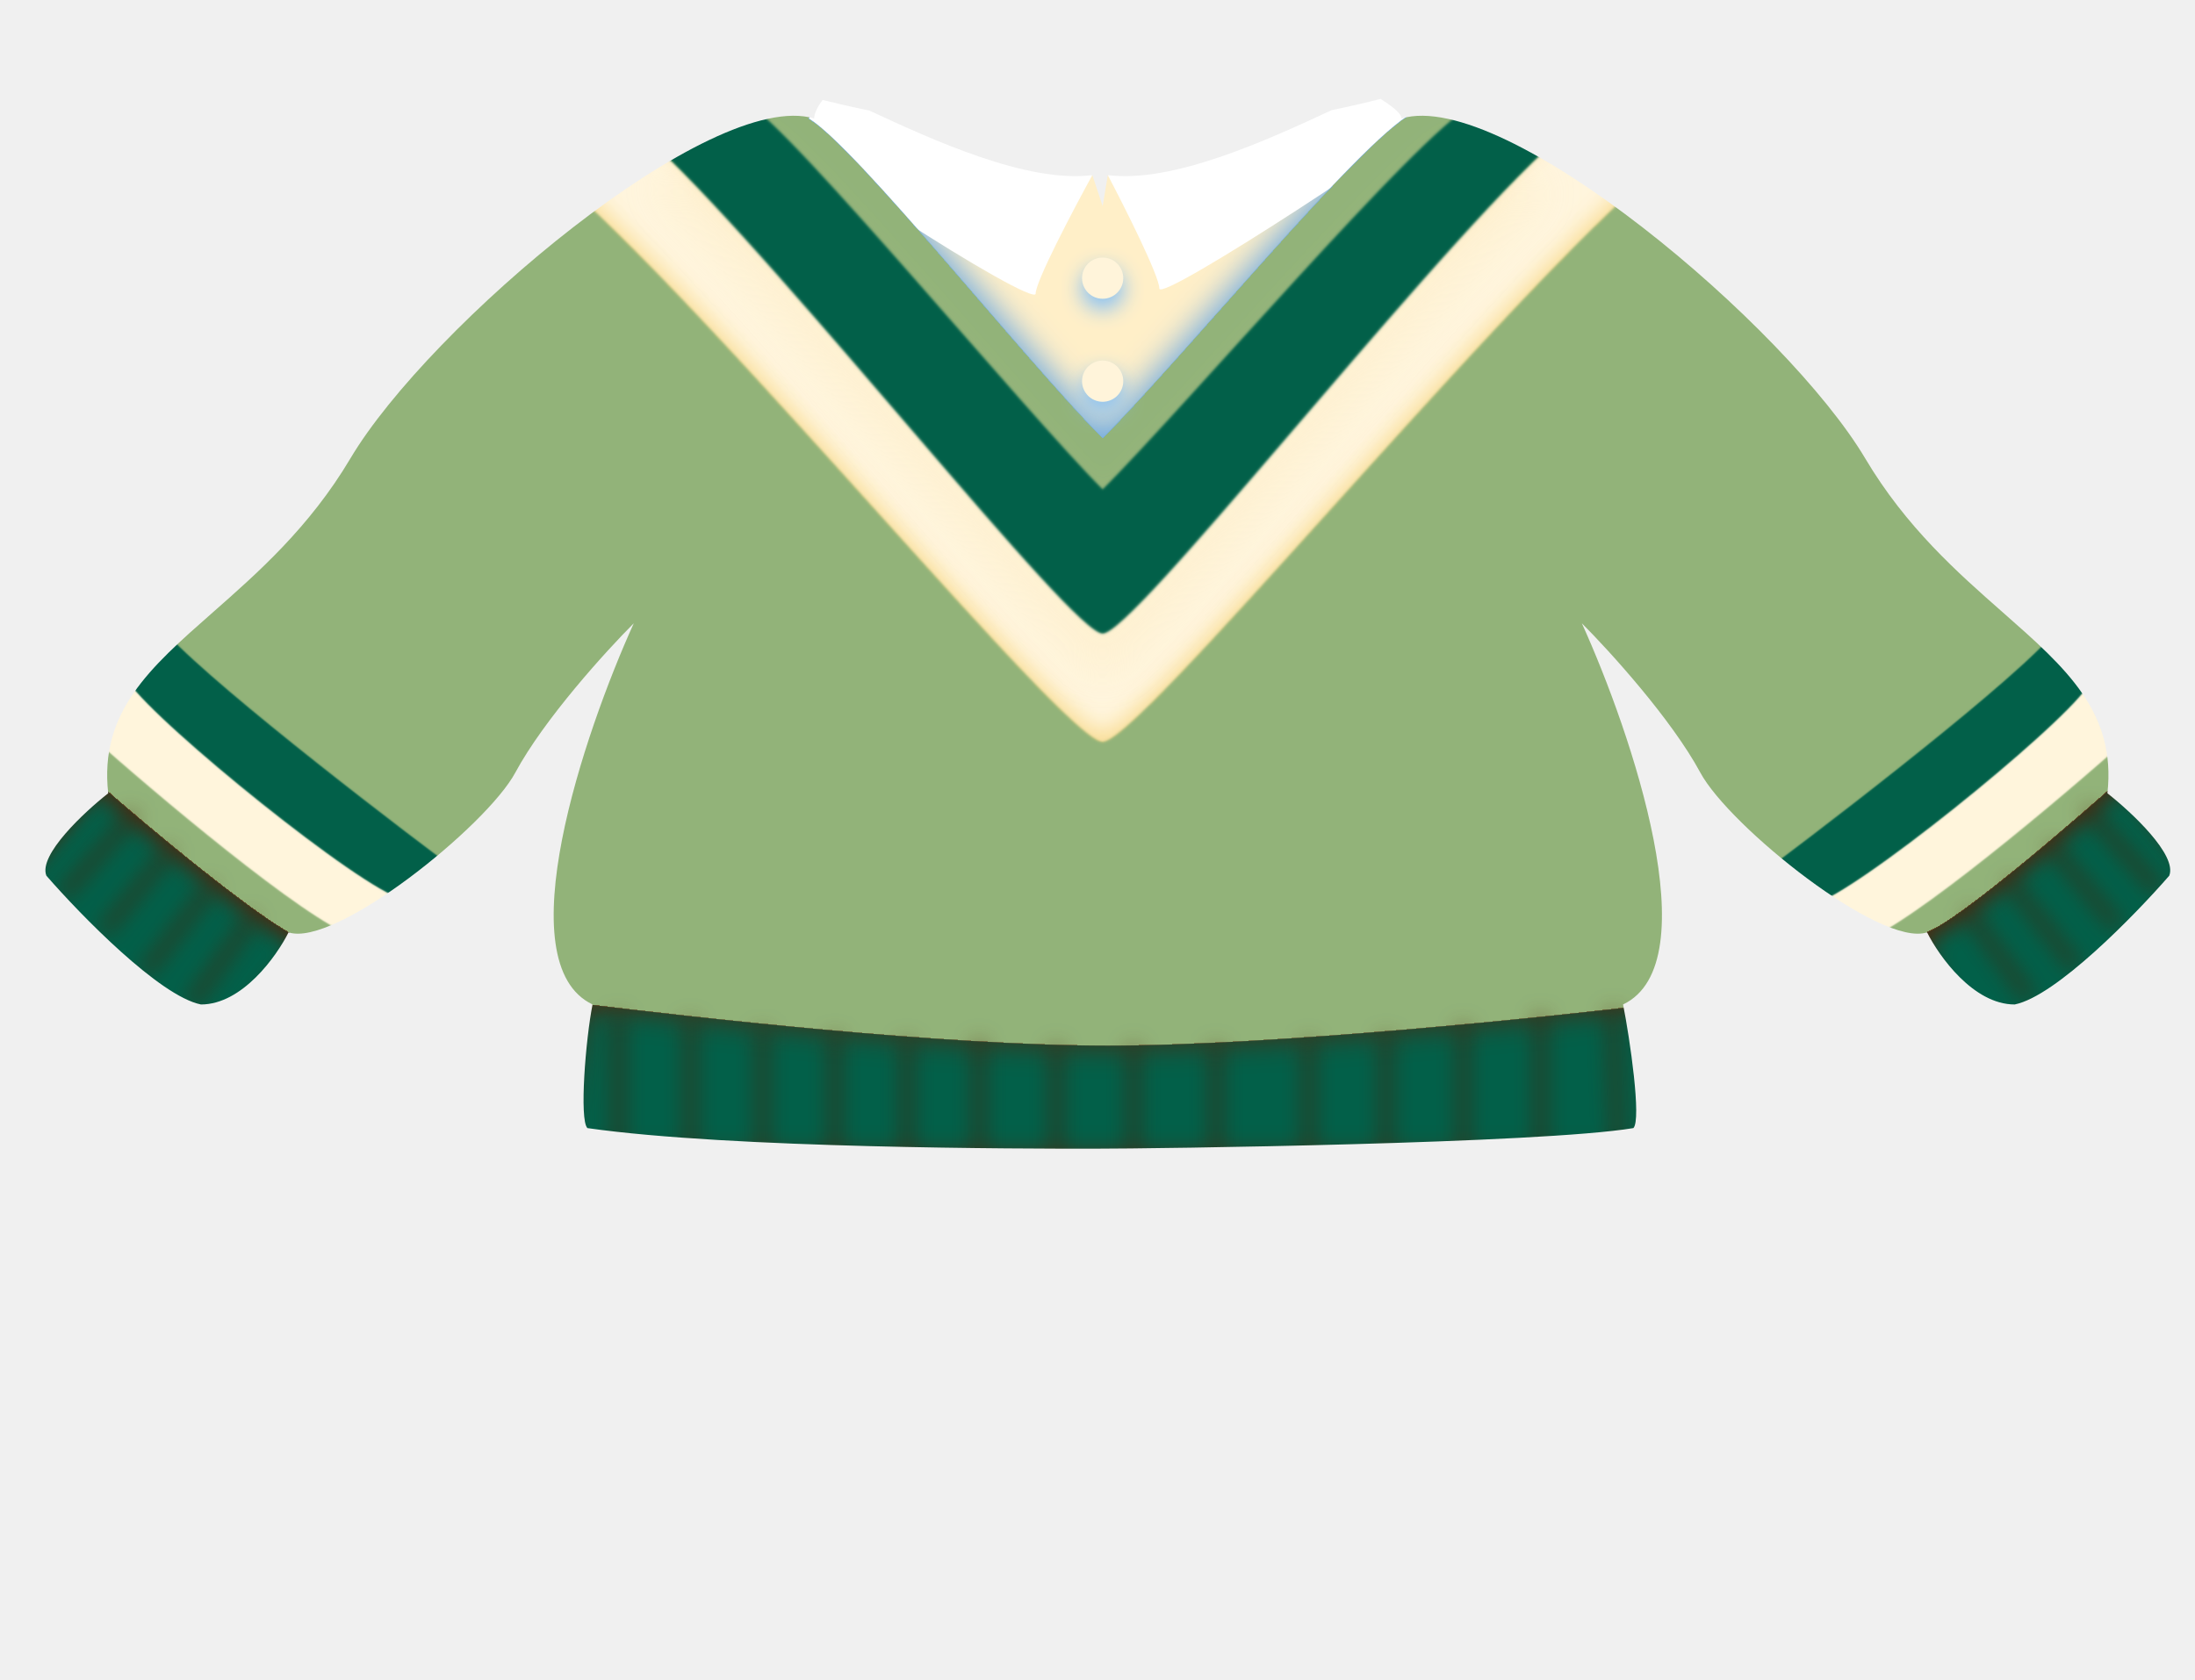
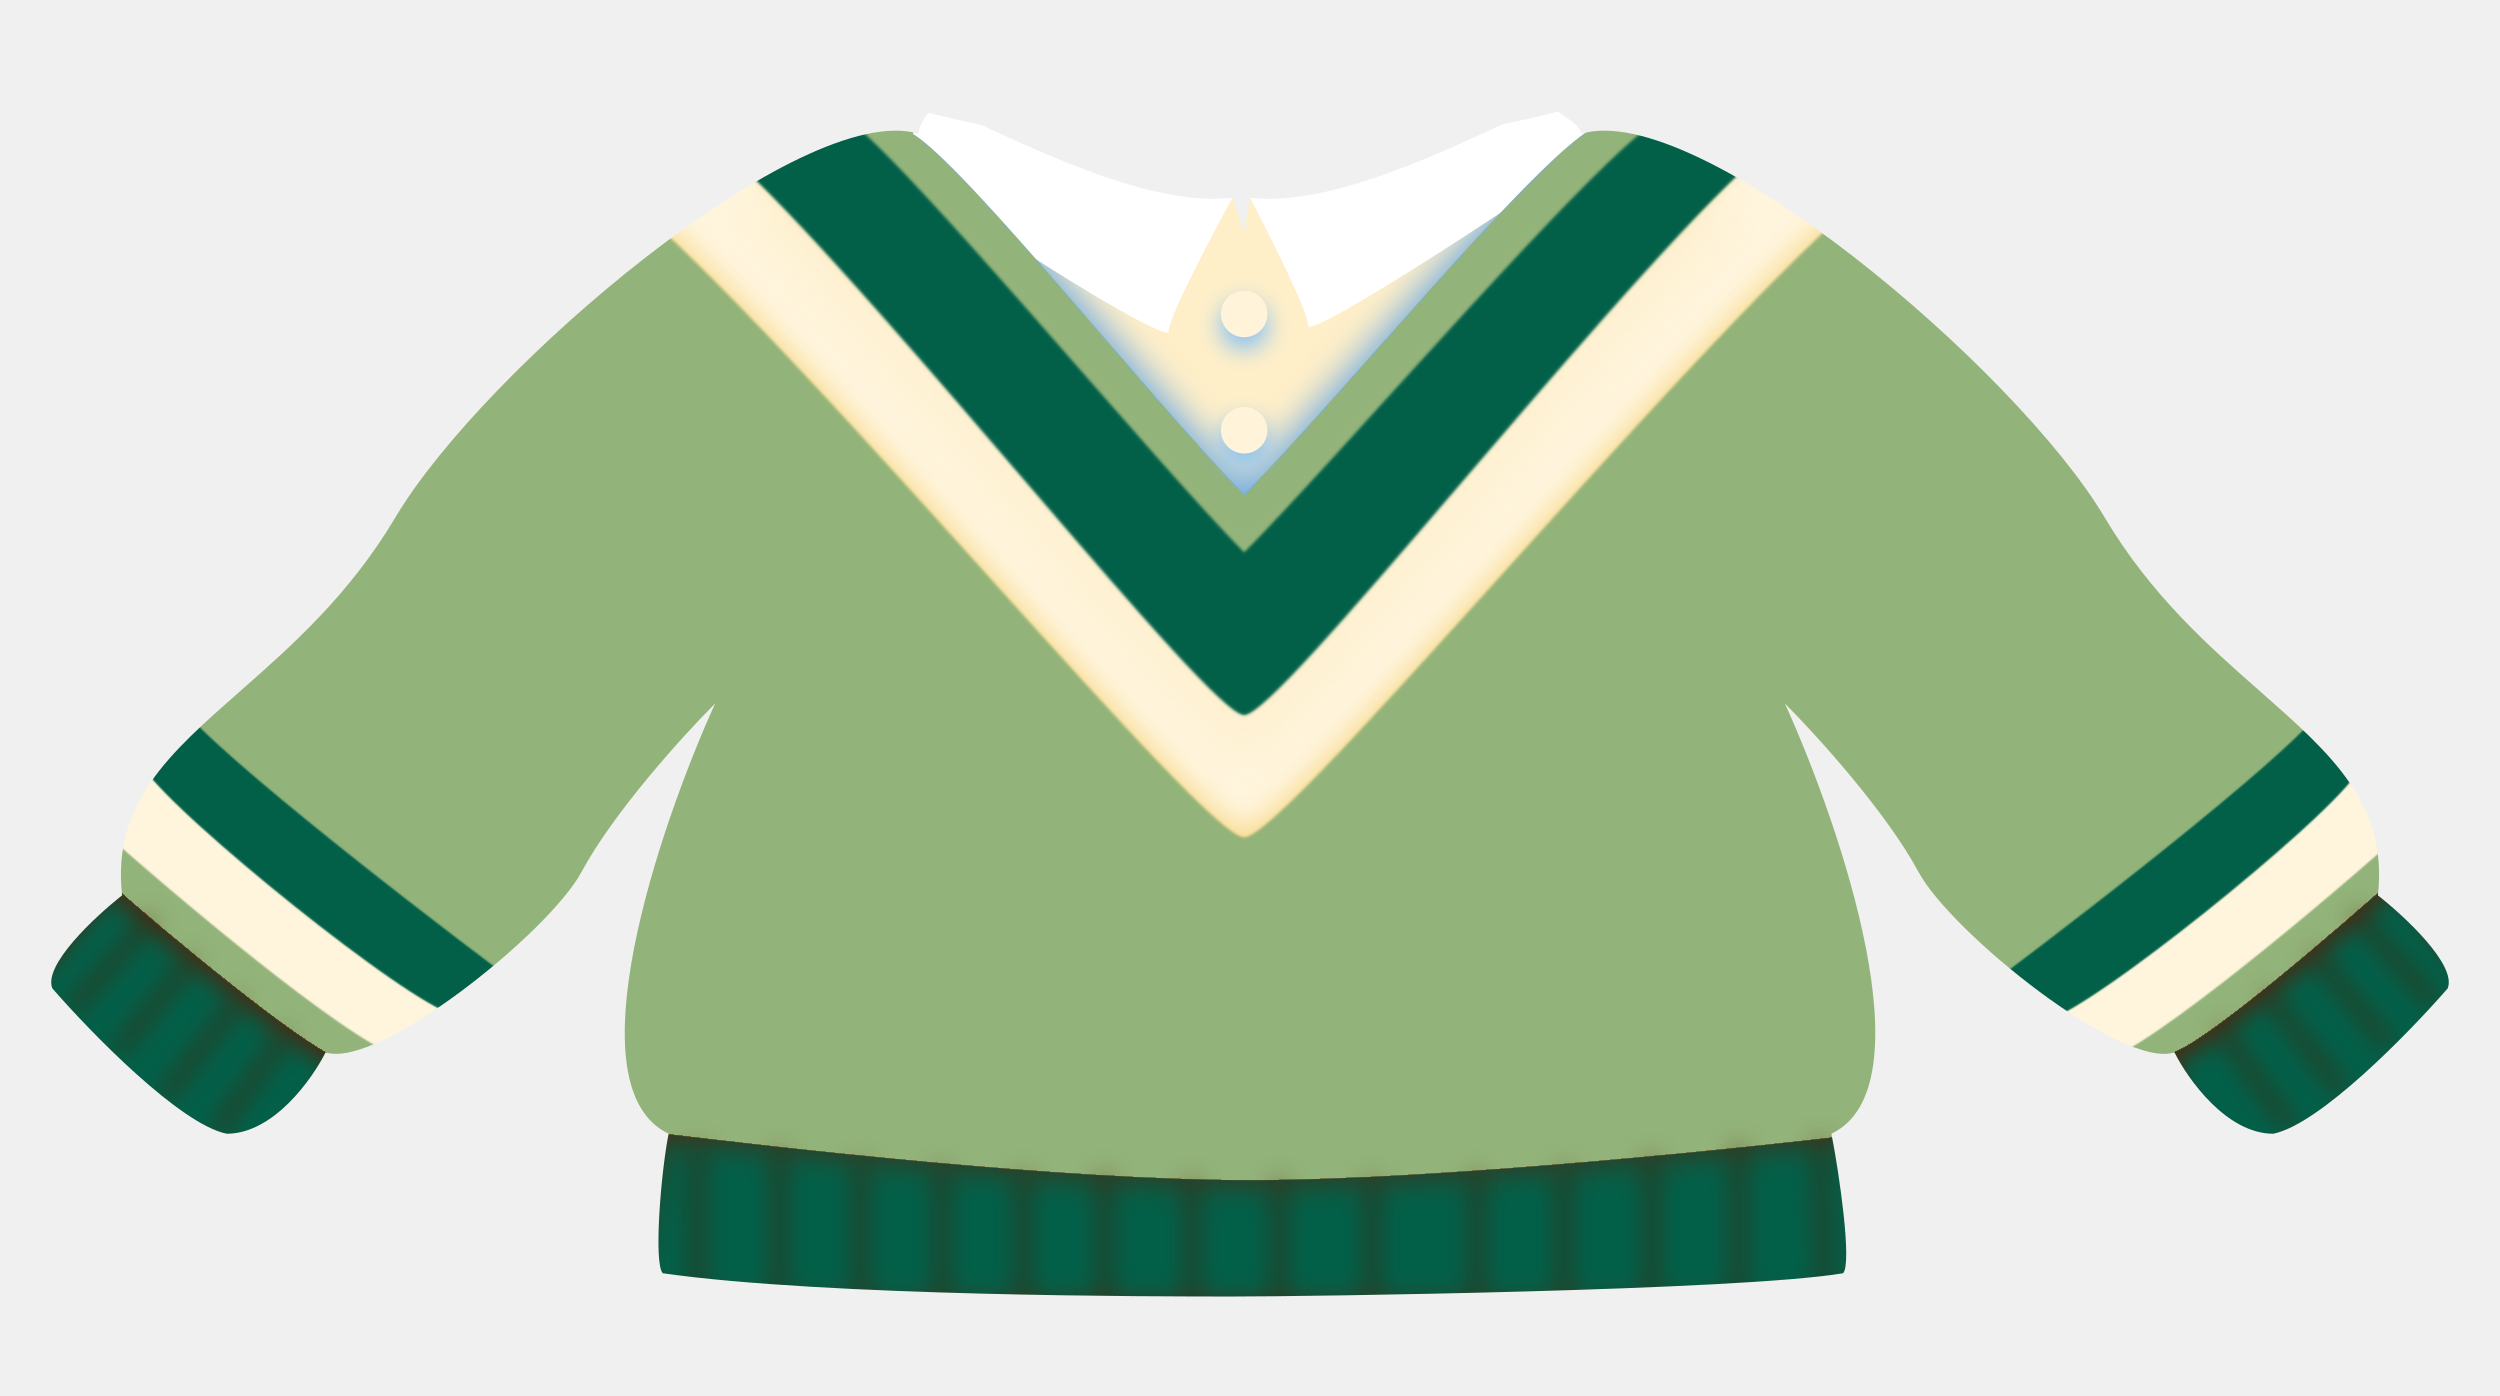
- <svg xmlns="http://www.w3.org/2000/svg" width="213" height="163" viewBox="0 0 213 163" fill="none">
+ <svg xmlns="http://www.w3.org/2000/svg" width="215" height="120" viewBox="0 0 215 120" fill="none">
  <g clip-path="url(#clip0_79_382)">
    <mask id="mask0_79_382" style="mask-type:alpha" maskUnits="userSpaceOnUse" x="4" y="9" width="207" height="103">
      <path fill-rule="evenodd" clip-rule="evenodd" d="M79.824 9.704C79.403 10.259 79.001 10.994 79.001 11.501C69.001 8.501 41.601 31.701 34.001 44.501C30.031 51.188 25.012 55.604 20.625 59.465C14.515 64.842 9.628 69.143 10.501 77.001C8.168 78.834 3.701 83.001 4.501 85.001C7.834 88.834 15.501 96.701 19.501 97.501C23.501 97.501 26.834 92.834 28.001 90.501C32.501 92.001 47.201 80.201 50.001 75.001C52.801 69.801 58.834 63.168 61.501 60.501C56.668 71.168 49.101 93.501 57.501 97.501C56.834 100.834 56.201 108.701 57.001 109.501C71.001 111.501 99.601 111.501 106.001 111.501C112.401 111.501 149.501 111.001 158.501 109.501C159.301 108.701 158.168 100.834 157.501 97.501C165.901 93.501 158.334 71.168 153.501 60.501C156.168 63.168 162.201 69.801 165.001 75.001C167.801 80.201 182.501 92.001 187.001 90.501C188.168 92.834 191.501 97.501 195.501 97.501C199.501 96.701 207.168 88.834 210.501 85.001C211.301 83.001 206.834 78.834 204.501 77.001C205.374 69.143 200.487 64.842 194.377 59.465C189.989 55.604 184.971 51.188 181.001 44.501C173.401 31.701 146.001 8.501 136.001 11.501C136.001 10.962 134.866 10.166 133.973 9.602C132.52 9.972 130.933 10.34 129.231 10.69C129.208 10.701 129.185 10.711 129.162 10.722C123.128 13.52 113.898 17.801 107.501 17.001L107.001 20.001L106.001 17.001C99.611 17.8 90.394 13.529 84.359 10.731C82.739 10.401 81.223 10.054 79.824 9.704Z" fill="black" />
    </mask>
    <g mask="url(#mask0_79_382)">
      <rect width="213" height="163" fill="#92B379" />
      <g filter="url(#filter0_i_79_382)">
        <path d="M107.5 101.5C91.1 101.5 66.833 98.667 57 97.5L54 112.5H161.5L160.5 97.5C150.667 98.667 123.9 101.5 107.5 101.5Z" fill="#026049" />
      </g>
      <g filter="url(#filter1_i_79_382)">
        <path d="M1 86L9.5 76C14.167 80.167 25.8 89.8 29 91L20.5 101.5L1 86Z" fill="#026049" />
      </g>
      <g filter="url(#filter2_i_79_382)">
        <path d="M214.5 86L206 75.5C201.333 79.667 190.2 89.3 187 90.5L189 96L195 101.5L214.5 86Z" fill="#026049" />
      </g>
      <g filter="url(#filter3_f_79_382)">
        <path d="M60 98.5V112.5M67 99V112.5M74 100V113M81 100.5V113M88 101V113M95 101V113M102.5 101.5V113M110 101.5V113M118 101.5V112.5M127 101V112.5M134.5 100.5V112.5M142 99.5V112.5M149.5 98.5V112.5M156.5 98L157 112" stroke="#4E1800" stroke-opacity="0.6" />
      </g>
      <g filter="url(#filter4_f_79_382)">
        <path d="M13 79L6 87M16.5 82.5L10 90.5M20.5 86L14 94.5M24.5 89L18.5 97.5" stroke="#4E1800" stroke-opacity="0.6" />
      </g>
      <g filter="url(#filter5_f_79_382)">
        <path d="M202.5 78.5L209.5 86.5M199 82L205.5 90M195 85.5L201.5 94M191 88.5L197 97" stroke="#4E1800" stroke-opacity="0.6" />
      </g>
      <g filter="url(#filter6_i_79_382)">
        <path d="M107 42.5C99.5 35 83.167 14.333 78.5 11.5L80 9H134L137 11C131.833 13.833 115 34.5 107 42.5Z" fill="#FFEFC8" />
      </g>
      <mask id="mask1_79_382" style="mask-type:alpha" maskUnits="userSpaceOnUse" x="78" y="9" width="59" height="34">
        <path d="M107 42.5C99.5 35 83.167 14.333 78.5 11.5L80 9H134L137 11C131.833 13.833 115 34.5 107 42.5Z" fill="#B4DBFF" />
      </mask>
      <g mask="url(#mask1_79_382)">
        <path d="M112.5 28C112.5 26.8 109.167 20.167 107.5 17L132.5 8.5C135.333 8.667 140.8 9.3 140 10.5C139 12 112.5 29.5 112.5 28Z" fill="white" />
        <path d="M100.499 28.5C100.499 27.3 104.166 20.333 105.999 17L80.999 6.5C79.166 7.5 75.399 9.9 74.999 11.5C74.499 13.5 100.499 30 100.499 28.5Z" fill="white" />
      </g>
      <g filter="url(#filter7_if_79_382)">
        <path d="M107 72C103.5 72 71 32.167 55 18L63 13.5C76.333 26.167 107 56.7 107 61.5C107 56.7 138.167 25.667 151.5 13L159.5 17.5C143.5 31.667 110.5 72 107 72Z" fill="#FFF5DD" />
      </g>
      <g filter="url(#filter8_df_79_382)">
        <path d="M107 47.5C99.5 40 77.167 12.833 72.5 10L71.5 9.5L63.5 14C76.833 26.667 104 61.5 107 61.5C110 61.5 136.667 27.167 150 14.5L142.64 10.36C137.473 13.193 115 39.5 107 47.5Z" fill="#026049" />
      </g>
      <g filter="url(#filter9_f_79_382)">
        <path d="M180 91.5C183.2 91.5 198 79.167 205 73L202 66C199 70.25 179.5 86 175.5 87L180 91.5Z" fill="#FFF5DC" />
      </g>
      <g filter="url(#filter10_f_79_382)">
        <path d="M200 60.5C198.4 63.7 180.667 77.5 172 84L176 87.75C180 86.75 199.5 71 202.5 66.75L200 60.5Z" fill="#026049" />
      </g>
      <g filter="url(#filter11_f_79_382)">
        <path d="M35 91C31.8 91 17 78.667 10 72.5L13 65.5C16 69.75 35.5 85.5 39.5 86.5L35 91Z" fill="#FFF5DC" />
      </g>
      <g filter="url(#filter12_f_79_382)">
        <path d="M15 60C16.6 63.2 34.333 77 43 83.5L39 87.25C35 86.25 15.5 70.5 12.5 66.25L15 60Z" fill="#026049" />
      </g>
      <g filter="url(#filter13_d_79_382)">
        <circle cx="107" cy="27" r="2" fill="#FFF4DA" />
      </g>
      <g filter="url(#filter14_d_79_382)">
        <circle cx="107" cy="37" r="2" fill="#FFF4DA" />
      </g>
    </g>
  </g>
  <defs>
    <filter id="filter0_i_79_382" x="54" y="97.5" width="107.5" height="15" filterUnits="userSpaceOnUse" color-interpolation-filters="sRGB">
      <feFlood flood-opacity="0" result="BackgroundImageFix" />
      <feBlend mode="normal" in="SourceGraphic" in2="BackgroundImageFix" result="shape" />
      <feColorMatrix in="SourceAlpha" type="matrix" values="0 0 0 0 0 0 0 0 0 0 0 0 0 0 0 0 0 0 127 0" result="hardAlpha" />
      <feOffset />
      <feGaussianBlur stdDeviation="1.5" />
      <feComposite in2="hardAlpha" operator="arithmetic" k2="-1" k3="1" />
      <feColorMatrix type="matrix" values="0 0 0 0 0.358 0 0 0 0 0.127 0 0 0 0 0.027 0 0 0 0.8 0" />
      <feBlend mode="normal" in2="shape" result="effect1_innerShadow_79_382" />
    </filter>
    <filter id="filter1_i_79_382" x="1" y="76" width="28" height="26.5" filterUnits="userSpaceOnUse" color-interpolation-filters="sRGB">
      <feFlood flood-opacity="0" result="BackgroundImageFix" />
      <feBlend mode="normal" in="SourceGraphic" in2="BackgroundImageFix" result="shape" />
      <feColorMatrix in="SourceAlpha" type="matrix" values="0 0 0 0 0 0 0 0 0 0 0 0 0 0 0 0 0 0 127 0" result="hardAlpha" />
      <feOffset dy="1" />
      <feGaussianBlur stdDeviation="1" />
      <feComposite in2="hardAlpha" operator="arithmetic" k2="-1" k3="1" />
      <feColorMatrix type="matrix" values="0 0 0 0 0.346 0 0 0 0 0.119 0 0 0 0 0.02 0 0 0 0.8 0" />
      <feBlend mode="normal" in2="shape" result="effect1_innerShadow_79_382" />
    </filter>
    <filter id="filter2_i_79_382" x="187" y="75.5" width="27.5" height="27" filterUnits="userSpaceOnUse" color-interpolation-filters="sRGB">
      <feFlood flood-opacity="0" result="BackgroundImageFix" />
      <feBlend mode="normal" in="SourceGraphic" in2="BackgroundImageFix" result="shape" />
      <feColorMatrix in="SourceAlpha" type="matrix" values="0 0 0 0 0 0 0 0 0 0 0 0 0 0 0 0 0 0 127 0" result="hardAlpha" />
      <feOffset dy="1" />
      <feGaussianBlur stdDeviation="1" />
      <feComposite in2="hardAlpha" operator="arithmetic" k2="-1" k3="1" />
      <feColorMatrix type="matrix" values="0 0 0 0 0.346 0 0 0 0 0.119 0 0 0 0 0.02 0 0 0 0.8 0" />
      <feBlend mode="normal" in2="shape" result="effect1_innerShadow_79_382" />
    </filter>
    <filter id="filter3_f_79_382" x="57.5" y="95.982" width="102" height="19.018" filterUnits="userSpaceOnUse" color-interpolation-filters="sRGB">
      <feFlood flood-opacity="0" result="BackgroundImageFix" />
      <feBlend mode="normal" in="SourceGraphic" in2="BackgroundImageFix" result="shape" />
      <feGaussianBlur stdDeviation="1" result="effect1_foregroundBlur_79_382" />
    </filter>
    <filter id="filter4_f_79_382" x="3.623" y="76.67" width="23.285" height="23.119" filterUnits="userSpaceOnUse" color-interpolation-filters="sRGB">
      <feFlood flood-opacity="0" result="BackgroundImageFix" />
      <feBlend mode="normal" in="SourceGraphic" in2="BackgroundImageFix" result="shape" />
      <feGaussianBlur stdDeviation="1" result="effect1_foregroundBlur_79_382" />
    </filter>
    <filter id="filter5_f_79_382" x="188.592" y="76.17" width="23.285" height="23.119" filterUnits="userSpaceOnUse" color-interpolation-filters="sRGB">
      <feFlood flood-opacity="0" result="BackgroundImageFix" />
      <feBlend mode="normal" in="SourceGraphic" in2="BackgroundImageFix" result="shape" />
      <feGaussianBlur stdDeviation="1" result="effect1_foregroundBlur_79_382" />
    </filter>
    <filter id="filter6_i_79_382" x="78.5" y="8" width="58.5" height="34.5" filterUnits="userSpaceOnUse" color-interpolation-filters="sRGB">
      <feFlood flood-opacity="0" result="BackgroundImageFix" />
      <feBlend mode="normal" in="SourceGraphic" in2="BackgroundImageFix" result="shape" />
      <feColorMatrix in="SourceAlpha" type="matrix" values="0 0 0 0 0 0 0 0 0 0 0 0 0 0 0 0 0 0 127 0" result="hardAlpha" />
      <feOffset dy="-1" />
      <feGaussianBlur stdDeviation="1.5" />
      <feComposite in2="hardAlpha" operator="arithmetic" k2="-1" k3="1" />
      <feColorMatrix type="matrix" values="0 0 0 0 0.458 0 0 0 0 0.677 0 0 0 0 0.879 0 0 0 1 0" />
      <feBlend mode="normal" in2="shape" result="effect1_innerShadow_79_382" />
    </filter>
    <filter id="filter7_if_79_382" x="54.7" y="12" width="105.1" height="60.3" filterUnits="userSpaceOnUse" color-interpolation-filters="sRGB">
      <feFlood flood-opacity="0" result="BackgroundImageFix" />
      <feBlend mode="normal" in="SourceGraphic" in2="BackgroundImageFix" result="shape" />
      <feColorMatrix in="SourceAlpha" type="matrix" values="0 0 0 0 0 0 0 0 0 0 0 0 0 0 0 0 0 0 127 0" result="hardAlpha" />
      <feOffset dy="-1" />
      <feGaussianBlur stdDeviation="1" />
      <feComposite in2="hardAlpha" operator="arithmetic" k2="-1" k3="1" />
      <feColorMatrix type="matrix" values="0 0 0 0 0.942 0 0 0 0 0.733 0 0 0 0 0.192 0 0 0 0.4 0" />
      <feBlend mode="normal" in2="shape" result="effect1_innerShadow_79_382" />
      <feGaussianBlur stdDeviation="0.15" result="effect2_foregroundBlur_79_382" />
    </filter>
    <filter id="filter8_df_79_382" x="59.5" y="9.2" width="94.5" height="60.3" filterUnits="userSpaceOnUse" color-interpolation-filters="sRGB">
      <feFlood flood-opacity="0" result="BackgroundImageFix" />
      <feColorMatrix in="SourceAlpha" type="matrix" values="0 0 0 0 0 0 0 0 0 0 0 0 0 0 0 0 0 0 127 0" result="hardAlpha" />
      <feOffset dy="4" />
      <feGaussianBlur stdDeviation="2" />
      <feColorMatrix type="matrix" values="0 0 0 0 0.988 0 0 0 0 0.906 0 0 0 0 0.71 0 0 0 0.3 0" />
      <feBlend mode="normal" in2="BackgroundImageFix" result="effect1_dropShadow_79_382" />
      <feBlend mode="normal" in="SourceGraphic" in2="effect1_dropShadow_79_382" result="shape" />
      <feGaussianBlur stdDeviation="0.15" result="effect2_foregroundBlur_79_382" />
    </filter>
    <filter id="filter9_f_79_382" x="175.3" y="65.8" width="29.9" height="25.9" filterUnits="userSpaceOnUse" color-interpolation-filters="sRGB">
      <feFlood flood-opacity="0" result="BackgroundImageFix" />
      <feBlend mode="normal" in="SourceGraphic" in2="BackgroundImageFix" result="shape" />
      <feGaussianBlur stdDeviation="0.1" result="effect1_foregroundBlur_79_382" />
    </filter>
    <filter id="filter10_f_79_382" x="171.8" y="60.3" width="30.9" height="27.65" filterUnits="userSpaceOnUse" color-interpolation-filters="sRGB">
      <feFlood flood-opacity="0" result="BackgroundImageFix" />
      <feBlend mode="normal" in="SourceGraphic" in2="BackgroundImageFix" result="shape" />
      <feGaussianBlur stdDeviation="0.1" result="effect1_foregroundBlur_79_382" />
    </filter>
    <filter id="filter11_f_79_382" x="9.8" y="65.3" width="29.9" height="25.9" filterUnits="userSpaceOnUse" color-interpolation-filters="sRGB">
      <feFlood flood-opacity="0" result="BackgroundImageFix" />
      <feBlend mode="normal" in="SourceGraphic" in2="BackgroundImageFix" result="shape" />
      <feGaussianBlur stdDeviation="0.1" result="effect1_foregroundBlur_79_382" />
    </filter>
    <filter id="filter12_f_79_382" x="12.3" y="59.8" width="30.9" height="27.65" filterUnits="userSpaceOnUse" color-interpolation-filters="sRGB">
      <feFlood flood-opacity="0" result="BackgroundImageFix" />
      <feBlend mode="normal" in="SourceGraphic" in2="BackgroundImageFix" result="shape" />
      <feGaussianBlur stdDeviation="0.1" result="effect1_foregroundBlur_79_382" />
    </filter>
    <filter id="filter13_d_79_382" x="103" y="24" width="8" height="8" filterUnits="userSpaceOnUse" color-interpolation-filters="sRGB">
      <feFlood flood-opacity="0" result="BackgroundImageFix" />
      <feColorMatrix in="SourceAlpha" type="matrix" values="0 0 0 0 0 0 0 0 0 0 0 0 0 0 0 0 0 0 127 0" result="hardAlpha" />
      <feOffset dy="1" />
      <feGaussianBlur stdDeviation="1" />
      <feColorMatrix type="matrix" values="0 0 0 0 0.527 0 0 0 0 0.753 0 0 0 0 0.958 0 0 0 1 0" />
      <feBlend mode="normal" in2="BackgroundImageFix" result="effect1_dropShadow_79_382" />
      <feBlend mode="normal" in="SourceGraphic" in2="effect1_dropShadow_79_382" result="shape" />
    </filter>
    <filter id="filter14_d_79_382" x="103" y="34" width="8" height="8" filterUnits="userSpaceOnUse" color-interpolation-filters="sRGB">
      <feFlood flood-opacity="0" result="BackgroundImageFix" />
      <feColorMatrix in="SourceAlpha" type="matrix" values="0 0 0 0 0 0 0 0 0 0 0 0 0 0 0 0 0 0 127 0" result="hardAlpha" />
      <feOffset dy="1" />
      <feGaussianBlur stdDeviation="1" />
      <feColorMatrix type="matrix" values="0 0 0 0 0.527 0 0 0 0 0.753 0 0 0 0 0.958 0 0 0 1 0" />
      <feBlend mode="normal" in2="BackgroundImageFix" result="effect1_dropShadow_79_382" />
      <feBlend mode="normal" in="SourceGraphic" in2="effect1_dropShadow_79_382" result="shape" />
    </filter>
    <clipPath id="clip0_79_382">
      <rect width="213" height="163" fill="white" />
    </clipPath>
  </defs>
</svg>
